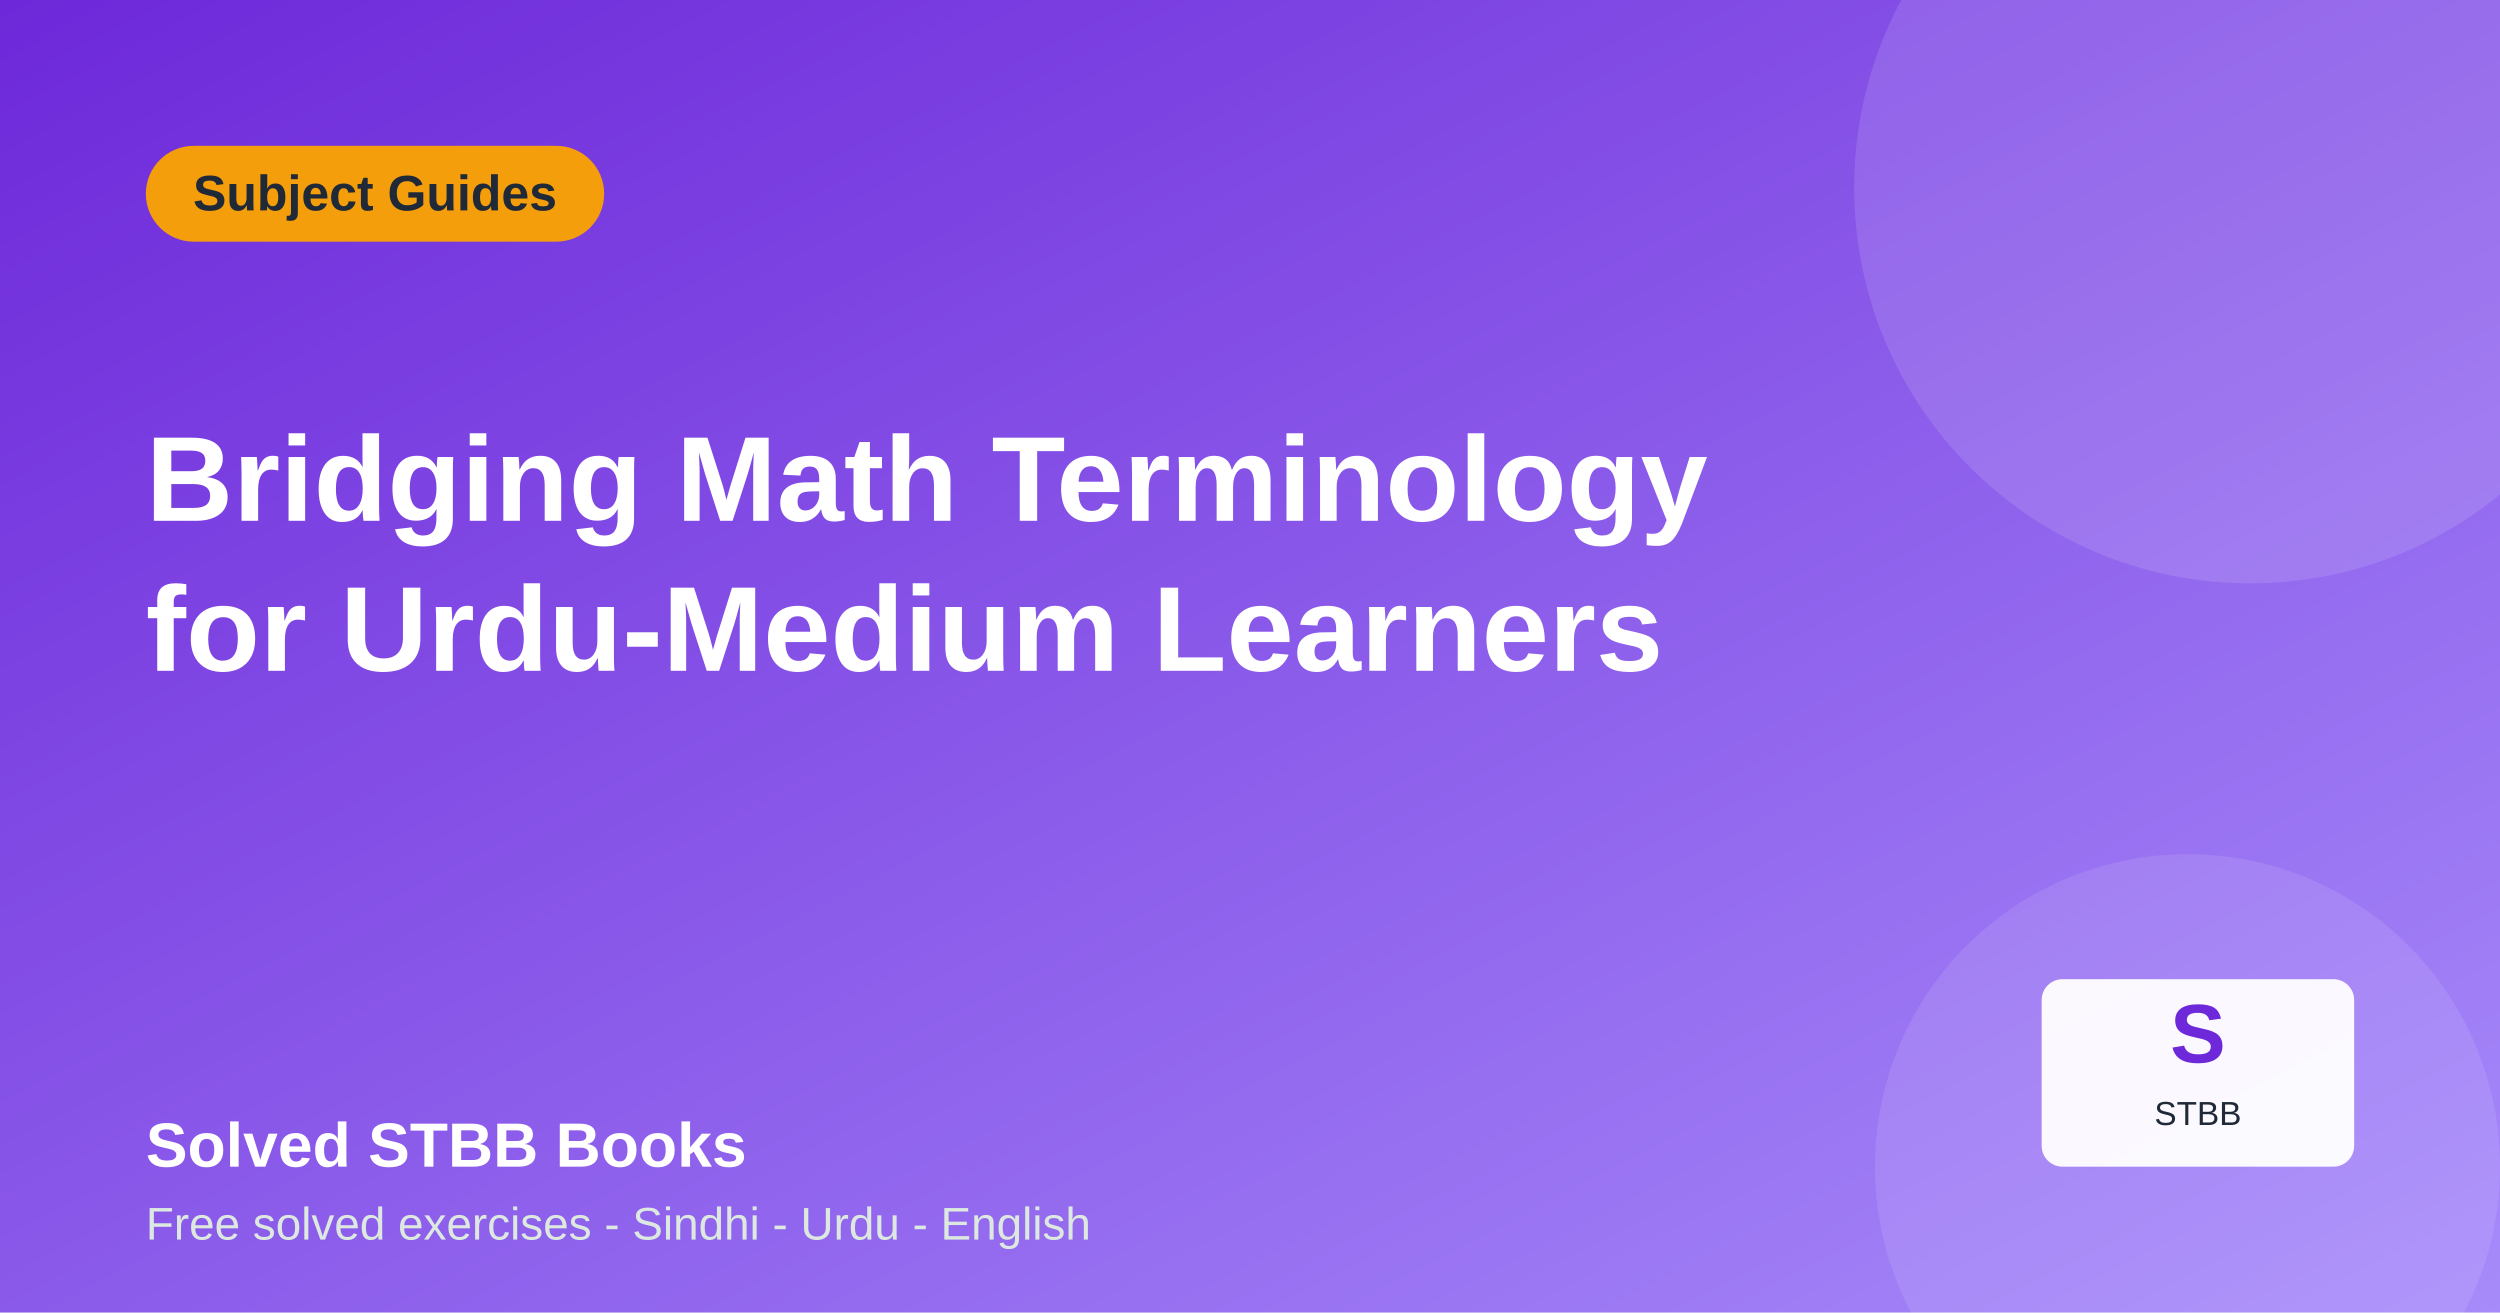
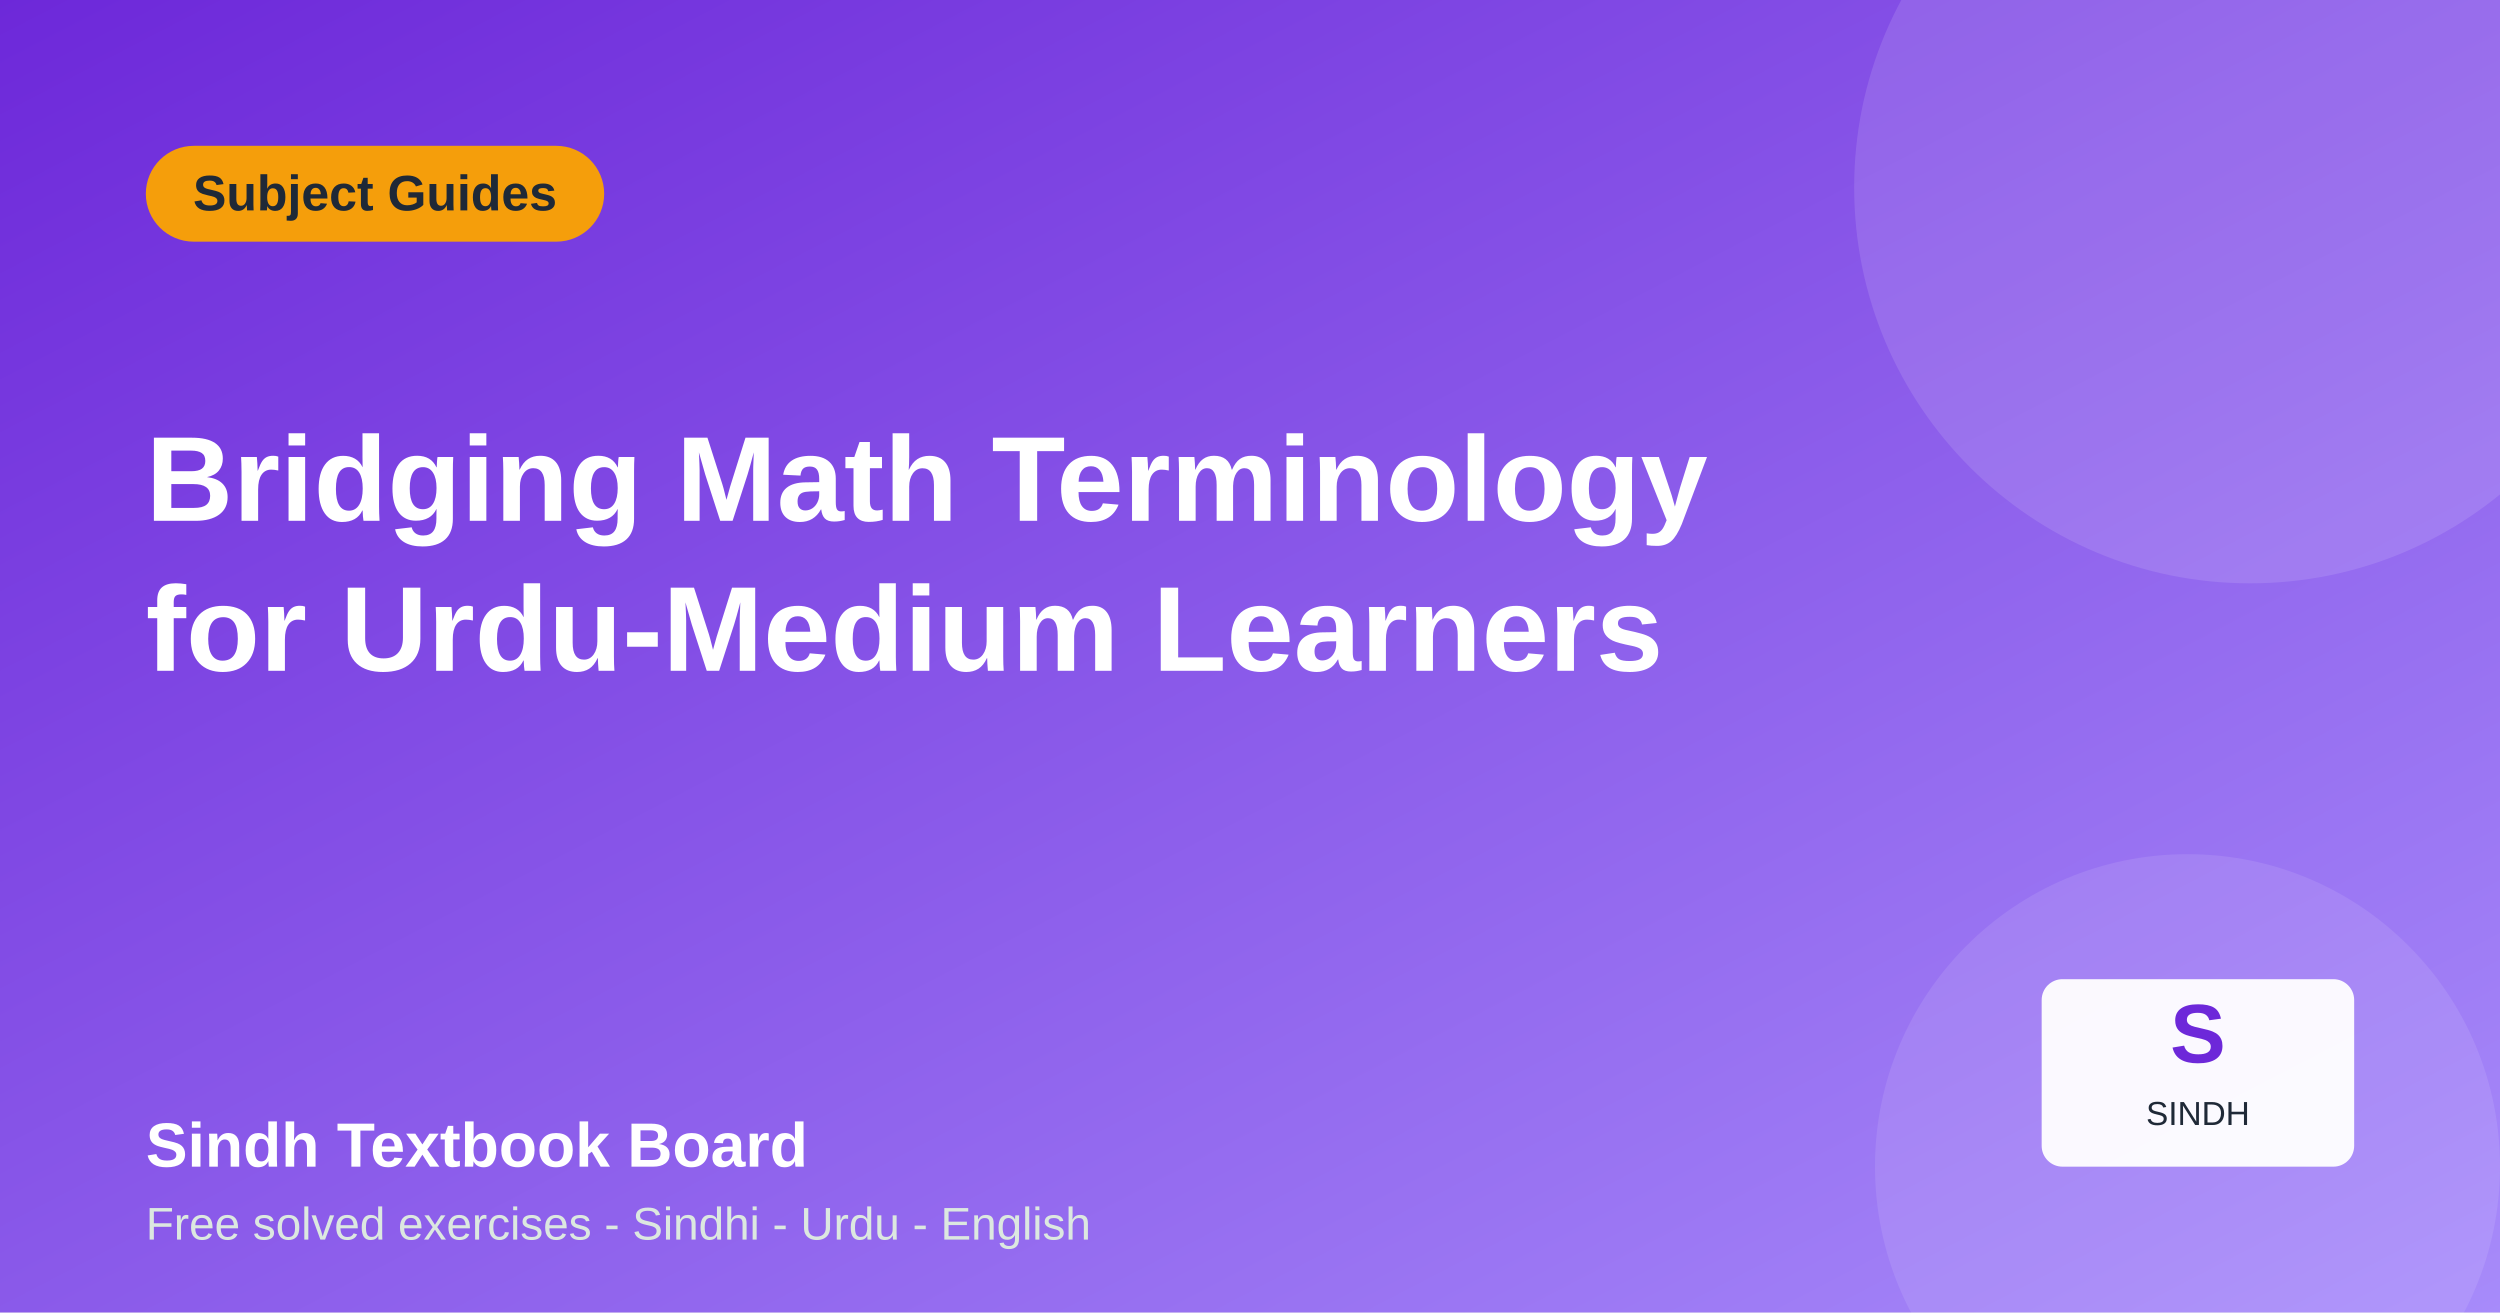
<svg xmlns="http://www.w3.org/2000/svg" width="1200" height="630" viewBox="0 0 1200 630">
  <defs>
    <linearGradient id="g" x1="0" y1="0" x2="1" y2="1">
      <stop offset="0" stop-color="#6D28D9" />
      <stop offset="1" stop-color="#A78BFA" />
    </linearGradient>
  </defs>
  <rect width="1200" height="630" fill="url(#g)" />
  <circle cx="1080" cy="90" r="190" fill="#ffffff" opacity="0.12" />
  <circle cx="1050" cy="560" r="150" fill="#ffffff" opacity="0.10" />
  <rect x="70" y="70" width="220" height="46" rx="23" fill="#F59E0B" />
  <text x="180" y="101" font-family="Arial, sans-serif" font-size="24" font-weight="bold" fill="#1F2937" text-anchor="middle">Subject Guides</text>
  <text x="70" y="250" font-family="Arial, sans-serif" font-size="58" font-weight="bold" fill="#ffffff">Bridging Math Terminology</text>
  <text x="70" y="322" font-family="Arial, sans-serif" font-size="58" font-weight="bold" fill="#ffffff">for Urdu-Medium Learners</text>
-   <text x="70" y="560" font-family="Arial, sans-serif" font-size="30" font-weight="bold" fill="#ffffff">Solved STBB Books</text>
+   <text x="70" y="560" font-family="Arial, sans-serif" font-size="30" font-weight="bold" fill="#ffffff">Sindh Textbook Board</text>
  <text x="70" y="595" font-family="Arial, sans-serif" font-size="22" fill="#DCE8E0">Free solved exercises - Sindhi - Urdu - English</text>
  <rect x="980" y="470" width="150" height="90" rx="10" fill="#ffffff" opacity="0.95" />
  <text x="1055" y="510" font-family="Arial, sans-serif" font-size="40" font-weight="bold" fill="#6D28D9" text-anchor="middle">S</text>
-   <text x="1055" y="540" font-family="Arial, sans-serif" font-size="16" fill="#1F2937" text-anchor="middle">STBB</text>
+   <text x="1055" y="540" font-family="Arial, sans-serif" font-size="16" fill="#1F2937" text-anchor="middle">SINDH</text>
</svg>
